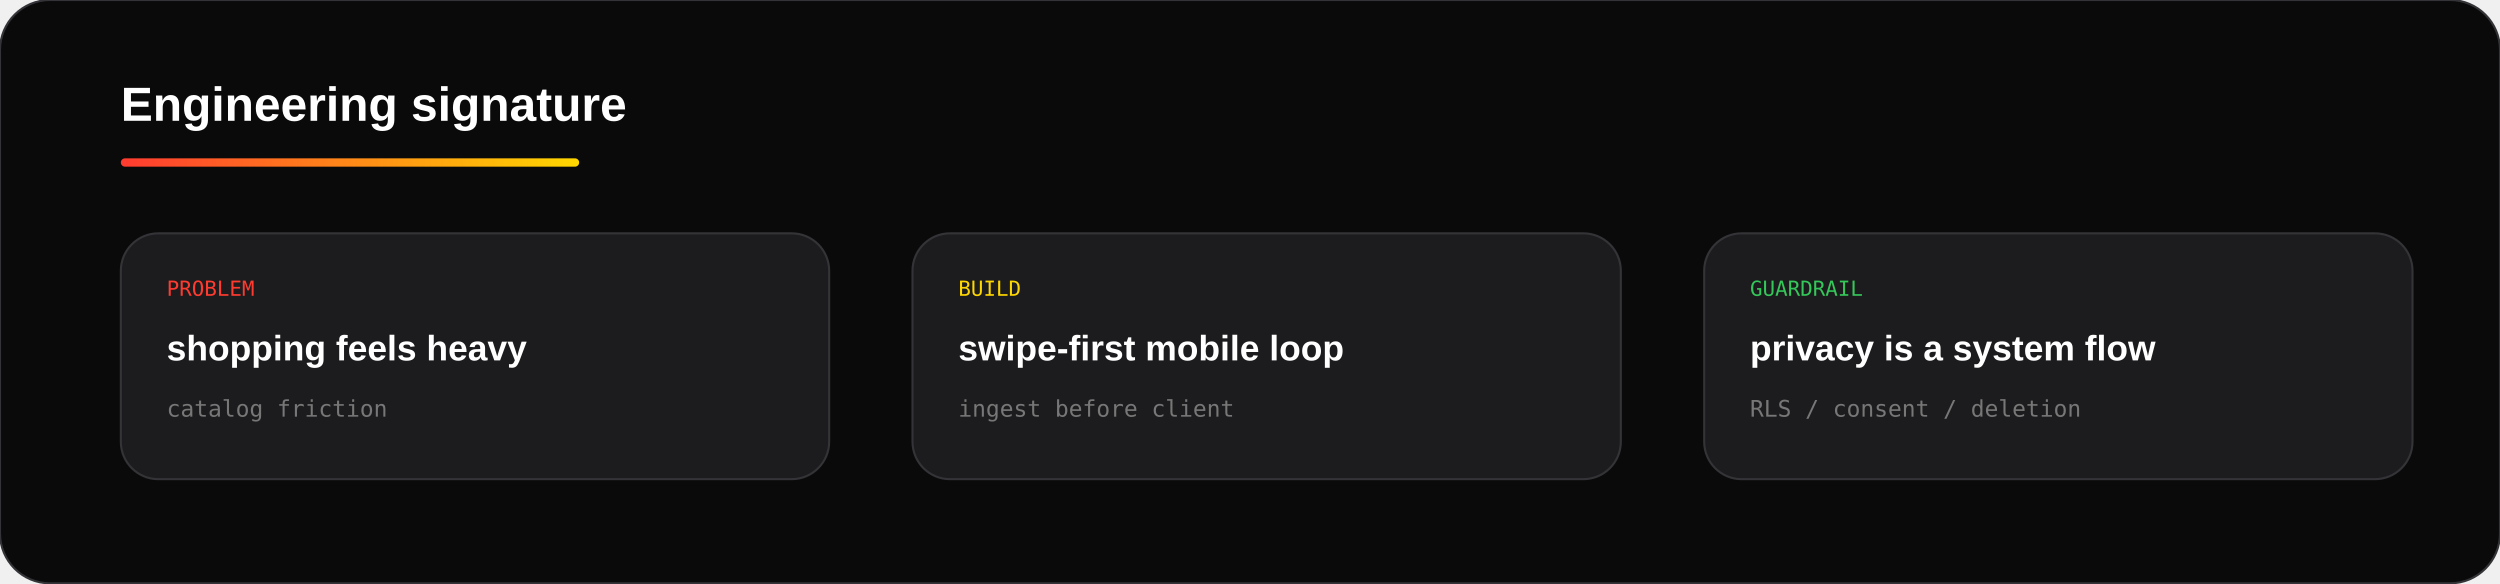
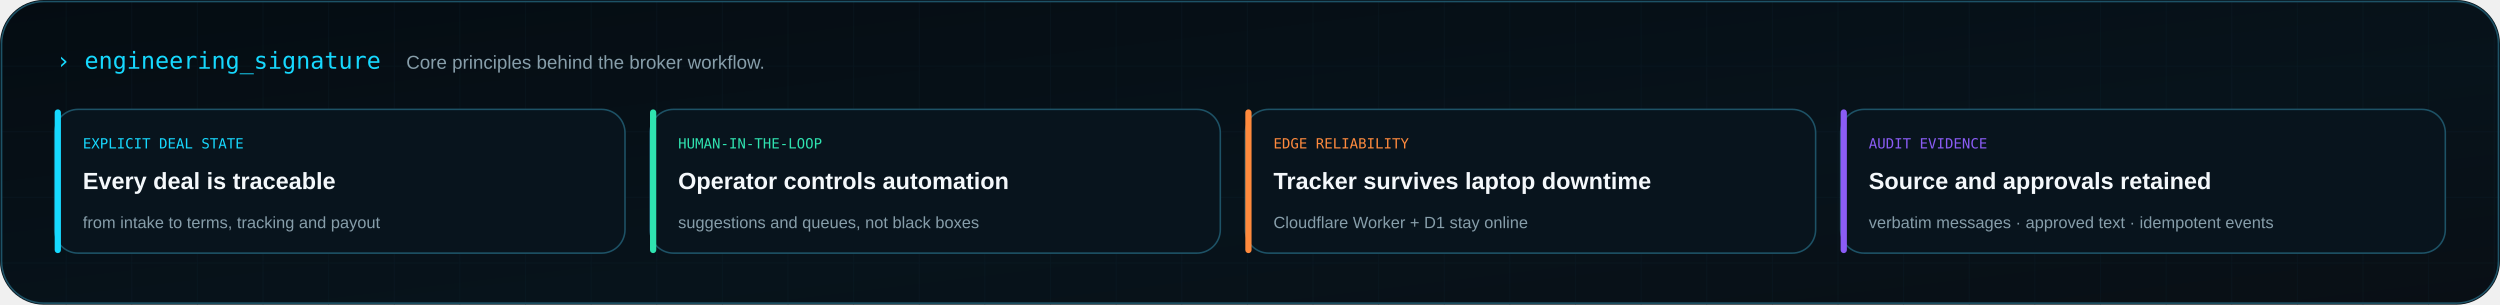
- <svg xmlns="http://www.w3.org/2000/svg" width="1200" height="280" viewBox="0 0 1200 280">
+ <svg xmlns="http://www.w3.org/2000/svg" width="1600" height="195" viewBox="0 0 1600 195">
  <defs>
-     <linearGradient id="g" x1="0" y1="0" x2="1" y2="0">
-       <stop stop-color="#FF3B30" />
-       <stop offset="1" stop-color="#FFD700" />
+     <linearGradient id="bg" x1="0" y1="0" x2="1" y2="1">
+       <stop stop-color="#050c12" />
+       <stop offset=".6" stop-color="#07131b" />
+       <stop offset="1" stop-color="#090f15" />
    </linearGradient>
+     <pattern id="grid" width="42" height="42" patternUnits="userSpaceOnUse">
+       <path d="M42 0H0V42" fill="none" stroke="#0d2430" />
+     </pattern>
  </defs>
-   <rect width="1200" height="280" rx="24" fill="#0a0a0a" stroke="#343438" />
-   <text x="58" y="58" fill="#ffffff" font-family="Arial" font-size="23" font-weight="700">Engineering signature</text>
-   <rect x="58" y="76" width="220" height="4" rx="2" fill="url(#g)" />
-   <g transform="translate(58 112)">
-     <rect width="340" height="118" rx="18" fill="#1c1c1e" stroke="#343438" />
-     <text x="22" y="30" fill="#FF3B30" font-family="monospace" font-size="10">PROBLEM</text>
-     <text x="22" y="61" fill="#ffffff" font-family="Arial" font-size="17" font-weight="700">shopping feels heavy</text>
-     <text x="22" y="88" fill="#777777" font-family="monospace" font-size="11">catalog friction</text>
+   <rect width="1600" height="195" rx="28" fill="url(#bg)" />
+   <rect width="1600" height="195" rx="28" fill="url(#grid)" opacity=".3" />
+   <rect x="1" y="1" width="1598" height="193" rx="27" fill="none" stroke="#1d5266" />
+   <text x="36" y="44" fill="#16d9ff" font-family="monospace" font-size="15">› engineering_signature</text>
+   <text x="260" y="44" fill="#879eaa" font-family="Arial" font-size="12">Core principles behind the broker workflow.</text>
+   <g transform="translate(35 70)">
+     <rect width="365" height="92" rx="15" fill="#08141d" stroke="#1d5266" />
+     <rect width="4" height="92" rx="2" fill="#16d9ff" />
+     <text x="18" y="25" fill="#16d9ff" font-family="monospace" font-size="9">EXPLICIT DEAL STATE</text>
+     <text x="18" y="51" fill="#f4f8fb" font-family="Arial" font-size="15" font-weight="700">Every deal is traceable</text>
+     <text x="18" y="76" fill="#879eaa" font-family="Arial" font-size="10.5">from intake to terms, tracking and payout</text>
  </g>
-   <g transform="translate(438 112)">
-     <rect width="340" height="118" rx="18" fill="#1c1c1e" stroke="#343438" />
-     <text x="22" y="30" fill="#FFD700" font-family="monospace" font-size="10">BUILD</text>
-     <text x="22" y="61" fill="#ffffff" font-family="Arial" font-size="17" font-weight="700">swipe-first mobile loop</text>
-     <text x="22" y="88" fill="#777777" font-family="monospace" font-size="11">ingest before client</text>
+   <g transform="translate(416 70)">
+     <rect width="365" height="92" rx="15" fill="#08141d" stroke="#1d5266" />
+     <rect width="4" height="92" rx="2" fill="#2fe3b0" />
+     <text x="18" y="25" fill="#2fe3b0" font-family="monospace" font-size="9">HUMAN-IN-THE-LOOP</text>
+     <text x="18" y="51" fill="#f4f8fb" font-family="Arial" font-size="15" font-weight="700">Operator controls automation</text>
+     <text x="18" y="76" fill="#879eaa" font-family="Arial" font-size="10.5">suggestions and queues, not black boxes</text>
  </g>
-   <g transform="translate(818 112)">
-     <rect width="340" height="118" rx="18" fill="#1c1c1e" stroke="#343438" />
-     <text x="22" y="30" fill="#34c759" font-family="monospace" font-size="10">GUARDRAIL</text>
-     <text x="22" y="61" fill="#ffffff" font-family="Arial" font-size="17" font-weight="700">privacy is a system flow</text>
-     <text x="22" y="88" fill="#777777" font-family="monospace" font-size="11">RLS / consent / deletion</text>
+   <g transform="translate(797 70)">
+     <rect width="365" height="92" rx="15" fill="#08141d" stroke="#1d5266" />
+     <rect width="4" height="92" rx="2" fill="#ff8a3d" />
+     <text x="18" y="25" fill="#ff8a3d" font-family="monospace" font-size="9">EDGE RELIABILITY</text>
+     <text x="18" y="51" fill="#f4f8fb" font-family="Arial" font-size="15" font-weight="700">Tracker survives laptop downtime</text>
+     <text x="18" y="76" fill="#879eaa" font-family="Arial" font-size="10.5">Cloudflare Worker + D1 stay online</text>
+   </g>
+   <g transform="translate(1178 70)">
+     <rect width="387" height="92" rx="15" fill="#08141d" stroke="#1d5266" />
+     <rect width="4" height="92" rx="2" fill="#8b5cf6" />
+     <text x="18" y="25" fill="#8b5cf6" font-family="monospace" font-size="9">AUDIT EVIDENCE</text>
+     <text x="18" y="51" fill="#f4f8fb" font-family="Arial" font-size="15" font-weight="700">Source and approvals retained</text>
+     <text x="18" y="76" fill="#879eaa" font-family="Arial" font-size="10.5">verbatim messages · approved text · idempotent events</text>
  </g>
</svg>
